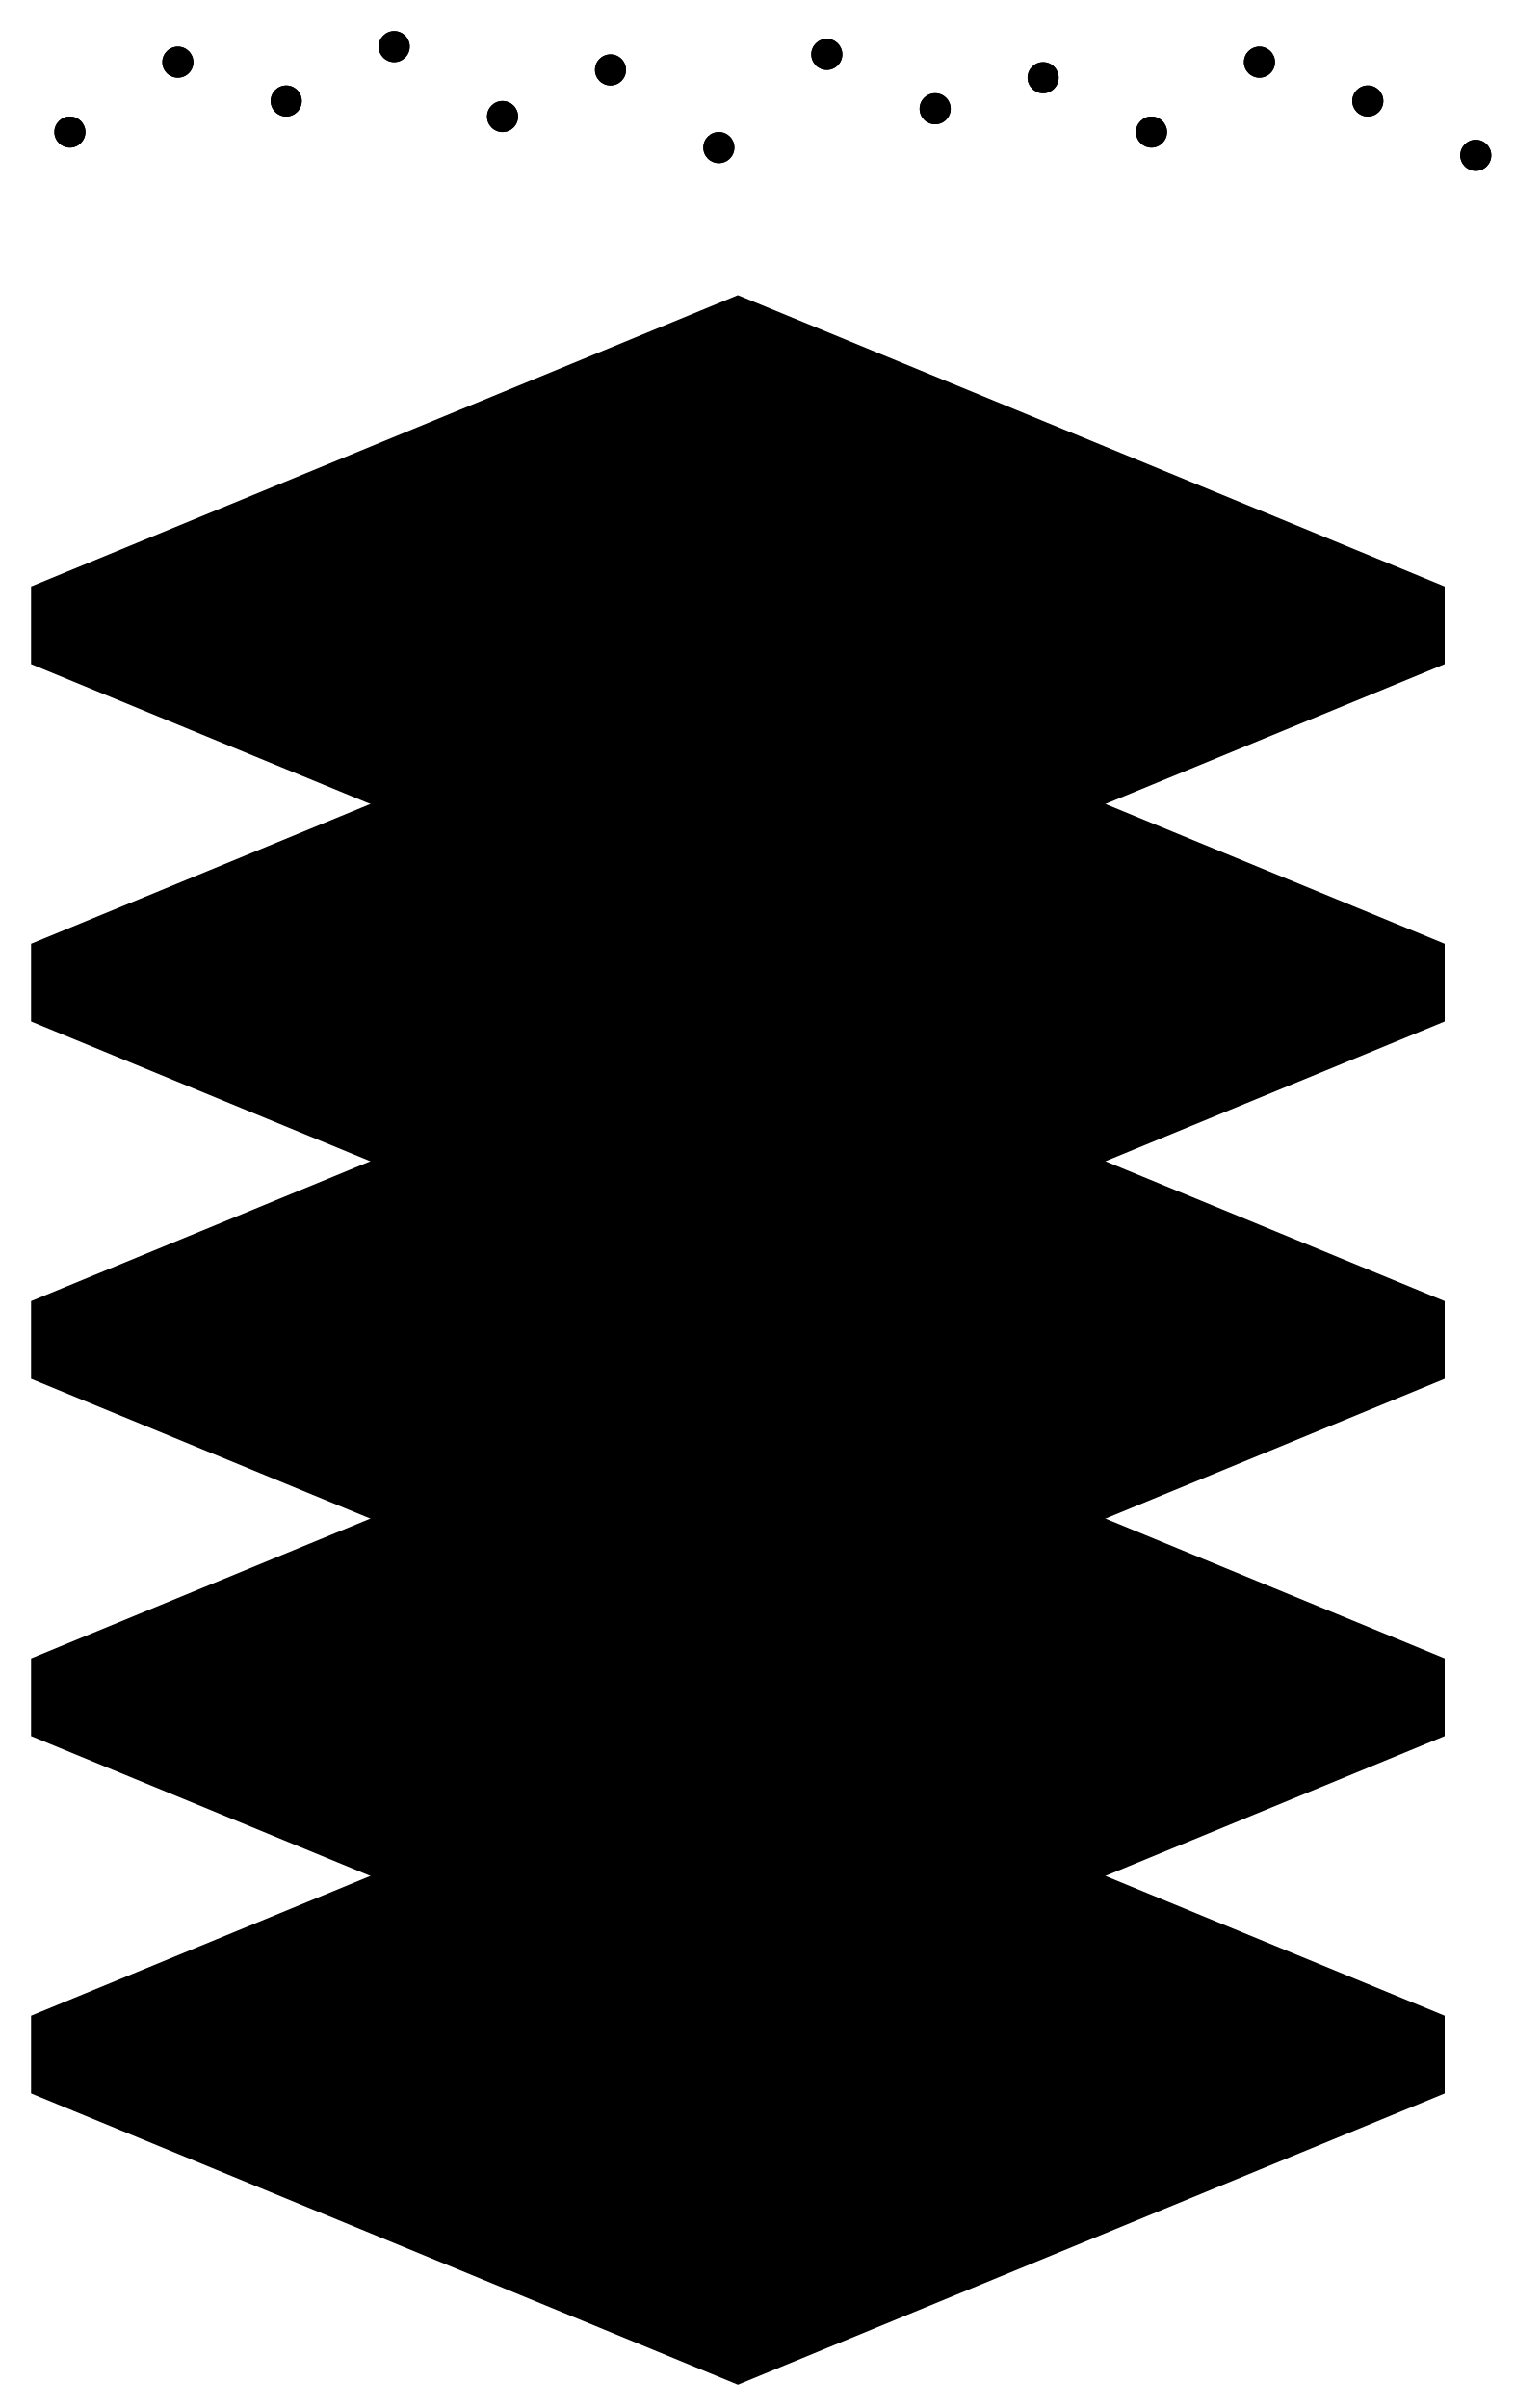
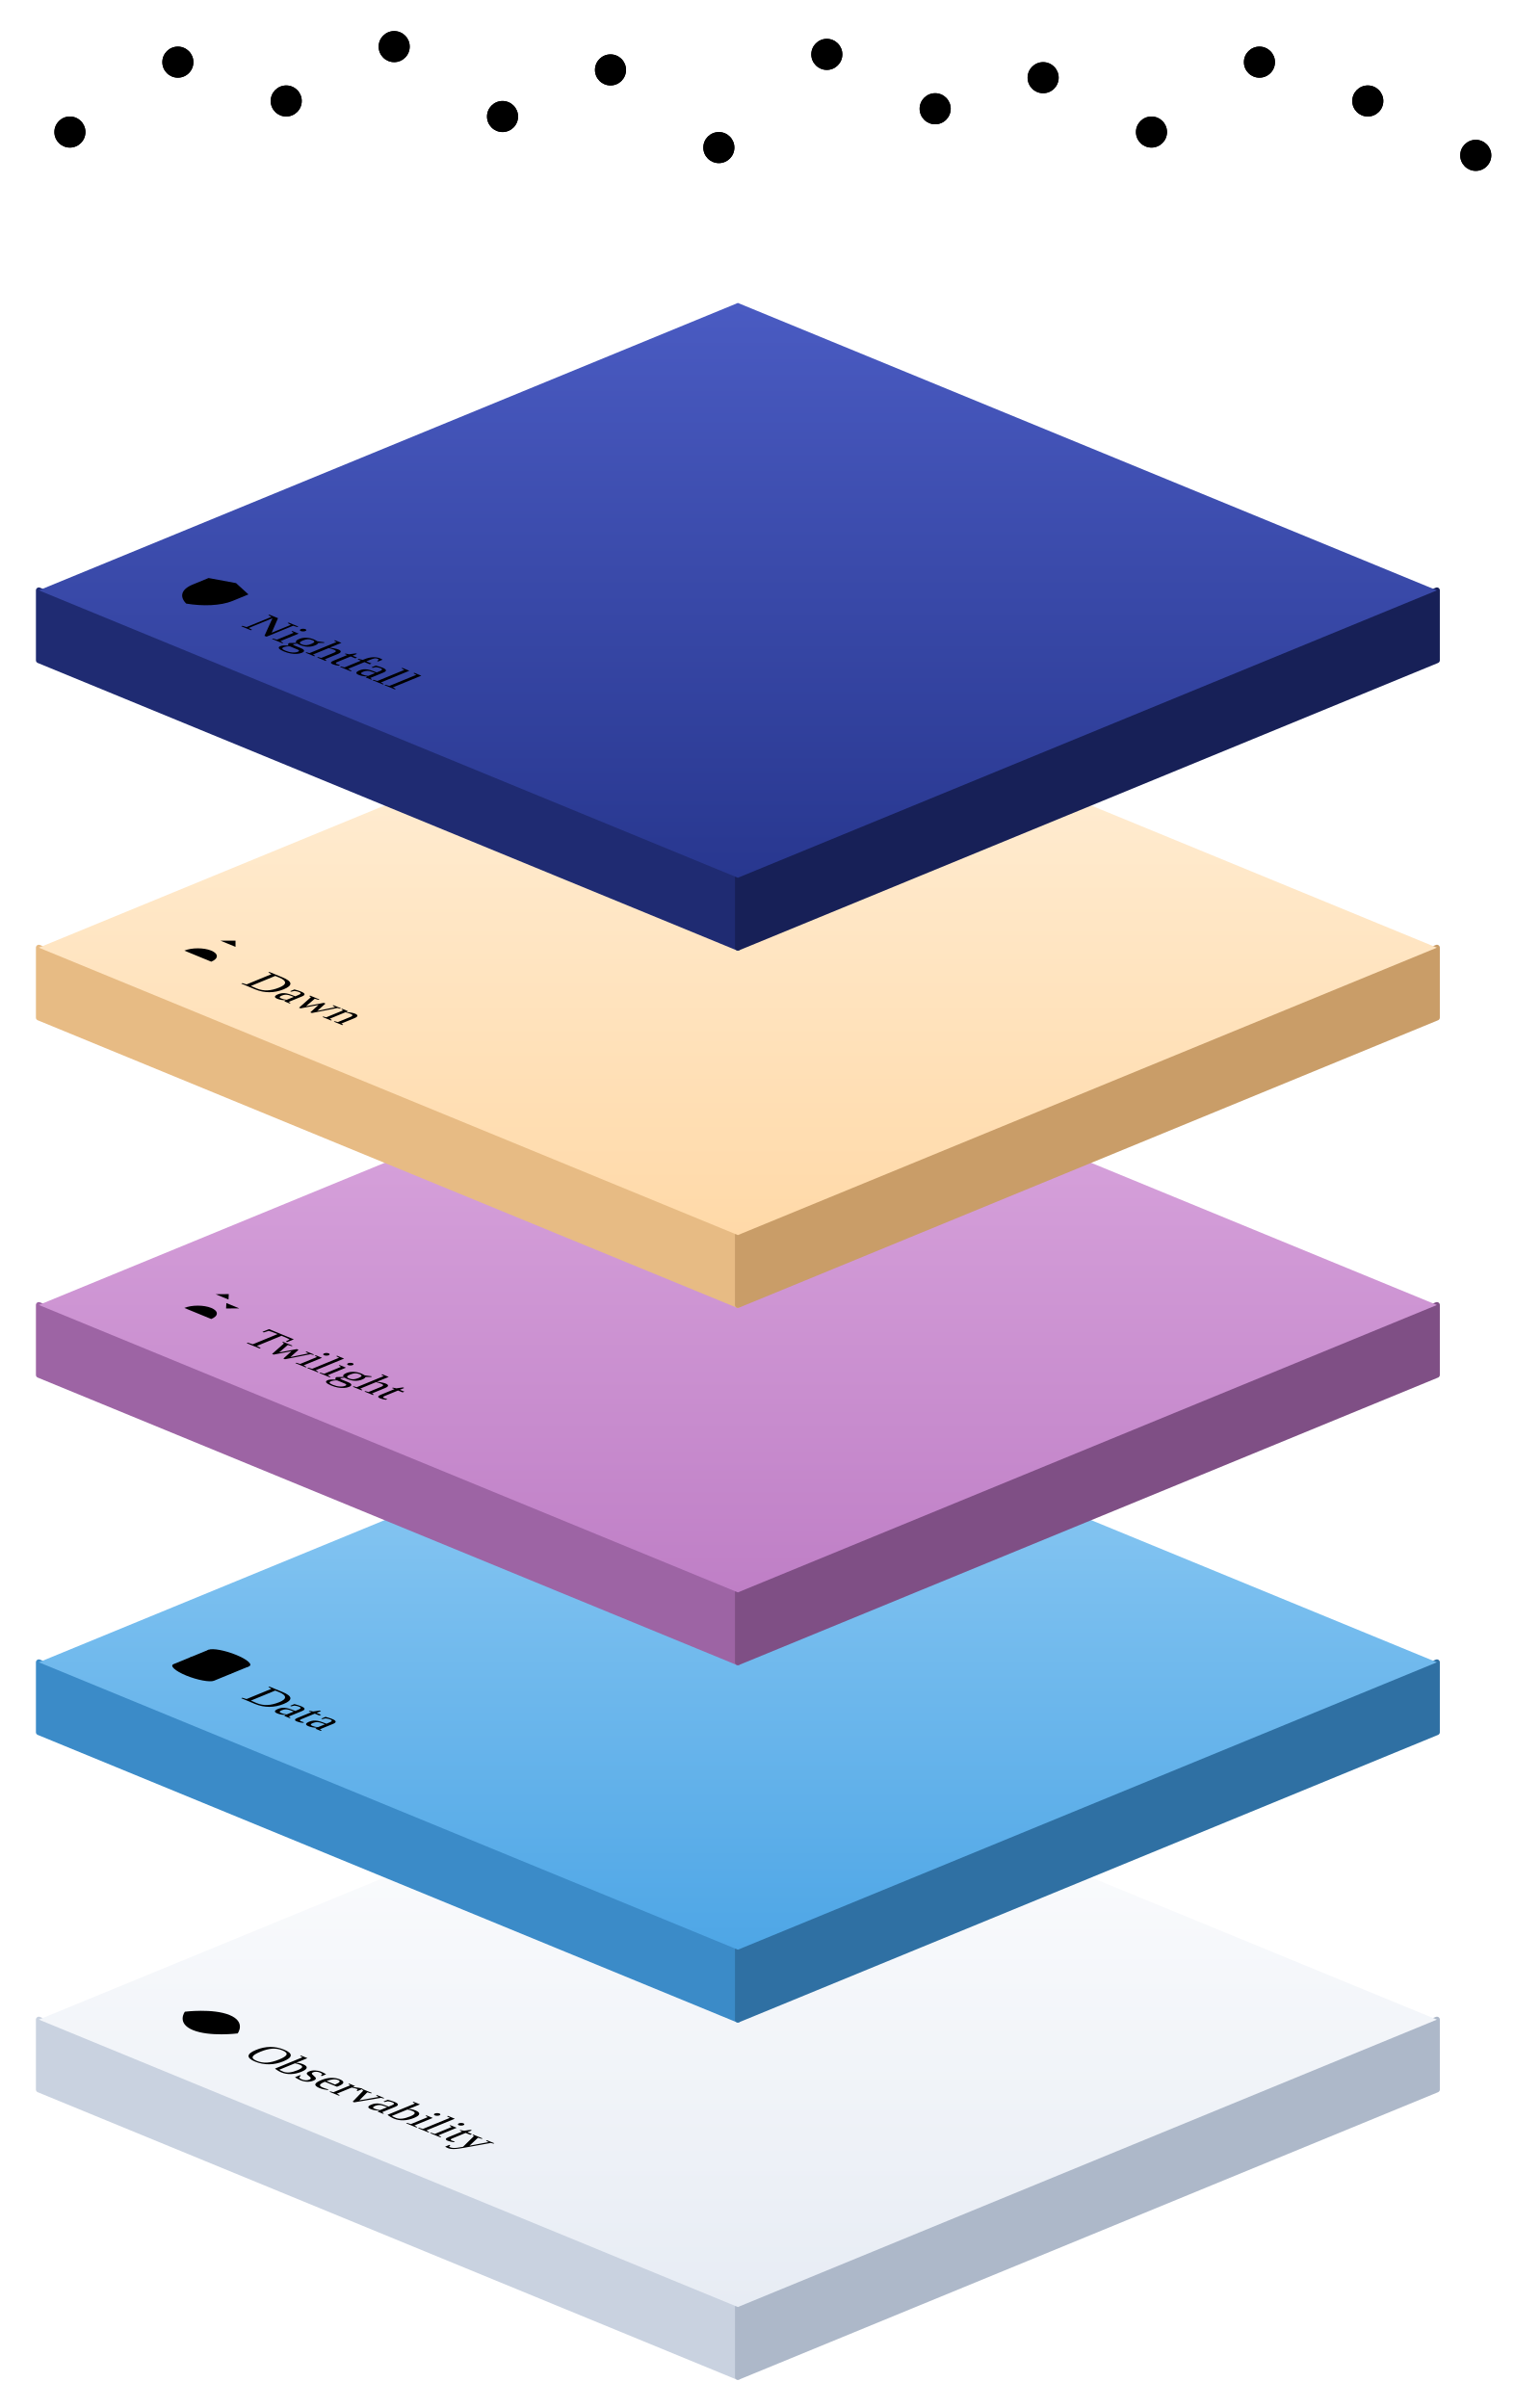
<svg xmlns="http://www.w3.org/2000/svg" class="dusk-stack__diagram dusk-stack__diagram--narrow" viewBox="30 0 390 620" role="img" aria-labelledby="dusk-stack-diagram-title-narrow">
  <defs>
    <symbol id="dusk-stack-icon-nightfall-narrow" viewBox="0 0 24 24">
      <path d="M12 2.8 19.4 5.6v5.9c0 4.4-3.1 8-7.4 9.8-4.3-1.8-7.4-5.4-7.4-9.8V5.6Z" />
      <path d="M13.6 8.2a3.6 3.6 0 1 0 2.2 5.6 3 3 0 0 1-2.2-5.6Z" />
    </symbol>
    <symbol id="dusk-stack-icon-dawn-narrow" viewBox="0 0 24 24">
      <path d="M7 17a5 5 0 0 1 10 0" />
      <path d="M2.5 17h19M5 21h14" />
      <path d="M12 3v6M9.2 5.8 12 3l2.8 2.8" />
      <path d="m4.9 10.3 1.4 1.4M19.1 10.3l-1.4 1.4" />
    </symbol>
    <symbol id="dusk-stack-icon-twilight-narrow" viewBox="0 0 24 24">
      <path d="M7 17a5 5 0 0 1 10 0" />
      <path d="M2.5 17h19M5 21h14" />
      <path d="M9 9.5v-7M6.6 5 9 2.5l2.4 2.5M15 2.5v7M12.6 7 15 9.5l2.4-2.5" />
    </symbol>
    <symbol id="dusk-stack-icon-data-narrow" viewBox="0 0 24 24">
      <ellipse cx="12" cy="5.5" rx="7.5" ry="2.8" />
      <path d="M4.5 5.5v13c0 1.5 3.4 2.8 7.5 2.8s7.5-1.3 7.5-2.8v-13" />
      <path d="M4.5 12c0 1.5 3.4 2.8 7.5 2.8s7.5-1.3 7.5-2.8" />
    </symbol>
    <symbol id="dusk-stack-icon-observability-narrow" viewBox="0 0 24 24">
      <path d="M2.2 12S5.8 5.2 12 5.2 21.8 12 21.8 12 18.2 18.8 12 18.8 2.2 12 2.2 12Z" />
      <circle cx="12" cy="12" r="3.2" />
    </symbol>
    <linearGradient id="dusk-plate-nightfall-narrow" x1="0" y1="0" x2="0" y2="1">
      <stop offset="0" stop-color="#4a5bc2" />
      <stop offset="1" stop-color="#28378f" />
    </linearGradient>
    <linearGradient id="dusk-plate-dawn-narrow" x1="0" y1="0" x2="0" y2="1">
      <stop offset="0" stop-color="#fff1dc" />
      <stop offset="1" stop-color="#ffd9a8" />
    </linearGradient>
    <linearGradient id="dusk-plate-twilight-narrow" x1="0" y1="0" x2="0" y2="1">
      <stop offset="0" stop-color="#dcaae0" />
      <stop offset="1" stop-color="#bf7fc6" />
    </linearGradient>
    <linearGradient id="dusk-plate-data-narrow" x1="0" y1="0" x2="0" y2="1">
      <stop offset="0" stop-color="#93cdf4" />
      <stop offset="1" stop-color="#4ea6e6" />
    </linearGradient>
    <linearGradient id="dusk-plate-observability-narrow" x1="0" y1="0" x2="0" y2="1">
      <stop offset="0" stop-color="#ffffff" />
      <stop offset="1" stop-color="#e7ecf4" />
    </linearGradient>
  </defs>
  <g class="dusk-stack__fleet">
    <path class="dusk-fleet__link" id="dusk-uplink-0-narrow" d="M48 34L150 152" />
    <path class="dusk-fleet__link" id="dusk-uplink-1-narrow" d="M75.8 16L160.8 149" />
    <path class="dusk-fleet__link" id="dusk-uplink-2-narrow" d="M103.7 26L171.5 155" />
    <path class="dusk-fleet__link" id="dusk-uplink-3-narrow" d="M131.5 12L182.3 148" />
    <path class="dusk-fleet__link" id="dusk-uplink-4-narrow" d="M159.4 30L193.1 153" />
    <path class="dusk-fleet__link" id="dusk-uplink-5-narrow" d="M187.2 18L203.8 150" />
    <path class="dusk-fleet__link" id="dusk-uplink-6-narrow" d="M215.1 38L214.6 156" />
    <path class="dusk-fleet__link" id="dusk-uplink-7-narrow" d="M242.9 14L225.4 149" />
    <path class="dusk-fleet__link" id="dusk-uplink-8-narrow" d="M270.8 28L236.2 154" />
    <path class="dusk-fleet__link" id="dusk-uplink-9-narrow" d="M298.6 20L246.9 151" />
    <path class="dusk-fleet__link" id="dusk-uplink-10-narrow" d="M326.5 34L257.7 155" />
    <path class="dusk-fleet__link" id="dusk-uplink-11-narrow" d="M354.3 16L268.5 148" />
    <path class="dusk-fleet__link" id="dusk-uplink-12-narrow" d="M382.2 26L279.2 152" />
    <path class="dusk-fleet__link" id="dusk-uplink-13-narrow" d="M410 40L290 150" />
    <circle class="dusk-packet" r="2.5">
      <animateMotion dur="4.2s" begin="-0.0s" repeatCount="indefinite" keyPoints="0;1;1" keyTimes="0;0.45;1" calcMode="linear">
        <mpath href="#dusk-uplink-0-narrow" />
      </animateMotion>
    </circle>
    <circle class="dusk-packet" r="2.5">
      <animateMotion dur="5.4s" begin="-2.3s" repeatCount="indefinite" keyPoints="1;0;0" keyTimes="0;0.45;1" calcMode="linear">
        <mpath href="#dusk-uplink-2-narrow" />
      </animateMotion>
    </circle>
    <circle class="dusk-packet" r="2.5">
      <animateMotion dur="4.8s" begin="-4.1s" repeatCount="indefinite" keyPoints="0;1;1" keyTimes="0;0.45;1" calcMode="linear">
        <mpath href="#dusk-uplink-4-narrow" />
      </animateMotion>
    </circle>
    <circle class="dusk-packet" r="2.5">
      <animateMotion dur="6.0s" begin="-1.2s" repeatCount="indefinite" keyPoints="1;0;0" keyTimes="0;0.45;1" calcMode="linear">
        <mpath href="#dusk-uplink-6-narrow" />
      </animateMotion>
    </circle>
    <circle class="dusk-packet" r="2.5">
      <animateMotion dur="5.1s" begin="-3.4s" repeatCount="indefinite" keyPoints="0;1;1" keyTimes="0;0.45;1" calcMode="linear">
        <mpath href="#dusk-uplink-8-narrow" />
      </animateMotion>
    </circle>
    <circle class="dusk-packet" r="2.5">
      <animateMotion dur="4.5s" begin="-0.7s" repeatCount="indefinite" keyPoints="1;0;0" keyTimes="0;0.45;1" calcMode="linear">
        <mpath href="#dusk-uplink-10-narrow" />
      </animateMotion>
    </circle>
    <circle class="dusk-packet" r="2.5">
      <animateMotion dur="5.7s" begin="-2.9s" repeatCount="indefinite" keyPoints="0;1;1" keyTimes="0;0.45;1" calcMode="linear">
        <mpath href="#dusk-uplink-12-narrow" />
      </animateMotion>
    </circle>
    <circle class="dusk-node__pulse" cx="48" cy="34" r="4" style="animation-delay: -0s" />
    <circle class="dusk-stack__node" cx="48" cy="34" r="4" />
    <circle class="dusk-node__pulse" cx="75.8" cy="16" r="4" style="animation-delay: -0.8s" />
    <circle class="dusk-stack__node" cx="75.8" cy="16" r="4" />
    <circle class="dusk-node__pulse" cx="103.7" cy="26" r="4" style="animation-delay: -1.7s" />
    <circle class="dusk-stack__node" cx="103.7" cy="26" r="4" />
    <circle class="dusk-node__pulse" cx="131.5" cy="12" r="4" style="animation-delay: -0.1s" />
    <circle class="dusk-stack__node" cx="131.5" cy="12" r="4" />
    <circle class="dusk-node__pulse" cx="159.4" cy="30" r="4" style="animation-delay: -0.9s" />
    <circle class="dusk-stack__node" cx="159.4" cy="30" r="4" />
    <circle class="dusk-node__pulse" cx="187.2" cy="18" r="4" style="animation-delay: -1.7s" />
    <circle class="dusk-stack__node" cx="187.2" cy="18" r="4" />
    <circle class="dusk-node__pulse" cx="215.1" cy="38" r="4" style="animation-delay: -0.2s" />
    <circle class="dusk-stack__node" cx="215.1" cy="38" r="4" />
    <circle class="dusk-node__pulse" cx="242.9" cy="14" r="4" style="animation-delay: -1s" />
    <circle class="dusk-stack__node" cx="242.9" cy="14" r="4" />
    <circle class="dusk-node__pulse" cx="270.8" cy="28" r="4" style="animation-delay: -1.8s" />
    <circle class="dusk-stack__node" cx="270.8" cy="28" r="4" />
    <circle class="dusk-node__pulse" cx="298.6" cy="20" r="4" style="animation-delay: -0.3s" />
    <circle class="dusk-stack__node" cx="298.6" cy="20" r="4" />
    <circle class="dusk-node__pulse" cx="326.5" cy="34" r="4" style="animation-delay: -1.1s" />
    <circle class="dusk-stack__node" cx="326.5" cy="34" r="4" />
    <circle class="dusk-node__pulse" cx="354.3" cy="16" r="4" style="animation-delay: -1.9s" />
    <circle class="dusk-stack__node" cx="354.3" cy="16" r="4" />
    <circle class="dusk-node__pulse" cx="382.2" cy="26" r="4" style="animation-delay: -0.4s" />
    <circle class="dusk-stack__node" cx="382.2" cy="26" r="4" />
    <circle class="dusk-node__pulse" cx="410" cy="40" r="4" style="animation-delay: -1.2s" />
    <circle class="dusk-stack__node" cx="410" cy="40" r="4" />
  </g>
  <g class="dusk-plate" data-layer="observability">
    <polygon class="dusk-plate__left" fill="#c9d2e0" stroke="#c9d2e0" stroke-width="1.5" stroke-linejoin="round" points="40,520 220,594 220,612 40,538" />
    <polygon class="dusk-plate__right" fill="#adb8c9" stroke="#adb8c9" stroke-width="1.5" stroke-linejoin="round" points="220,594 400,520 400,538 220,612" />
    <polygon class="dusk-plate__top" fill="url(#dusk-plate-observability-narrow)" points="220,446 400,520 220,594 40,520" />
-     <polygon class="dusk-plate__veil" points="220,444 402,519 402,539 220,614 38,539 38,519" />
    <g class="dusk-plate__print" transform="matrix(0.925 0.38 -0.925 0.38 69.6 520)" style="--dusk-print: #4a5668">
      <use class="dusk-plate__print-icon" href="#dusk-stack-icon-observability-narrow" x="0" y="-16" width="18" height="18" />
      <text x="24" y="0">Observability</text>
    </g>
  </g>
  <g class="dusk-plate" data-layer="data">
    <polygon class="dusk-plate__left" fill="#3b8bc8" stroke="#3b8bc8" stroke-width="1.5" stroke-linejoin="round" points="40,428 220,502 220,520 40,446" />
    <polygon class="dusk-plate__right" fill="#2f70a3" stroke="#2f70a3" stroke-width="1.5" stroke-linejoin="round" points="220,502 400,428 400,446 220,520" />
    <polygon class="dusk-plate__top" fill="url(#dusk-plate-data-narrow)" points="220,354 400,428 220,502 40,428" />
-     <polygon class="dusk-plate__veil" points="220,352 402,427 402,447 220,522 38,447 38,427" />
    <g class="dusk-plate__print" transform="matrix(0.925 0.38 -0.925 0.38 69.6 428)" style="--dusk-print: #0d3a5e">
      <use class="dusk-plate__print-icon" href="#dusk-stack-icon-data-narrow" x="0" y="-16" width="18" height="18" />
      <text x="24" y="0">Data</text>
    </g>
  </g>
  <g class="dusk-plate" data-layer="twilight">
    <polygon class="dusk-plate__left" fill="#9d64a4" stroke="#9d64a4" stroke-width="1.5" stroke-linejoin="round" points="40,336 220,410 220,428 40,354" />
    <polygon class="dusk-plate__right" fill="#7f4f85" stroke="#7f4f85" stroke-width="1.5" stroke-linejoin="round" points="220,410 400,336 400,354 220,428" />
    <polygon class="dusk-plate__top" fill="url(#dusk-plate-twilight-narrow)" points="220,262 400,336 220,410 40,336" />
-     <polygon class="dusk-plate__veil" points="220,260 402,335 402,355 220,430 38,355 38,335" />
    <g class="dusk-plate__print" transform="matrix(0.925 0.38 -0.925 0.38 69.6 336)" style="--dusk-print: #45214a">
      <use class="dusk-plate__print-icon" href="#dusk-stack-icon-twilight-narrow" x="0" y="-16" width="18" height="18" />
      <text x="24" y="0">Twilight</text>
    </g>
  </g>
  <g class="dusk-plate" data-layer="dawn">
    <polygon class="dusk-plate__left" fill="#e7bb84" stroke="#e7bb84" stroke-width="1.5" stroke-linejoin="round" points="40,244 220,318 220,336 40,262" />
    <polygon class="dusk-plate__right" fill="#c99d68" stroke="#c99d68" stroke-width="1.5" stroke-linejoin="round" points="220,318 400,244 400,262 220,336" />
    <polygon class="dusk-plate__top" fill="url(#dusk-plate-dawn-narrow)" points="220,170 400,244 220,318 40,244" />
-     <polygon class="dusk-plate__veil" points="220,168 402,243 402,263 220,338 38,263 38,243" />
    <g class="dusk-plate__print" transform="matrix(0.925 0.38 -0.925 0.38 69.6 244)" style="--dusk-print: #7a4a12">
      <use class="dusk-plate__print-icon" href="#dusk-stack-icon-dawn-narrow" x="0" y="-16" width="18" height="18" />
      <text x="24" y="0">Dawn</text>
    </g>
  </g>
  <g class="dusk-plate" data-layer="nightfall">
    <polygon class="dusk-plate__left" fill="#1f2b72" stroke="#1f2b72" stroke-width="1.5" stroke-linejoin="round" points="40,152 220,226 220,244 40,170" />
    <polygon class="dusk-plate__right" fill="#172057" stroke="#172057" stroke-width="1.5" stroke-linejoin="round" points="220,226 400,152 400,170 220,244" />
    <polygon class="dusk-plate__top" fill="url(#dusk-plate-nightfall-narrow)" points="220,78 400,152 220,226 40,152" />
-     <polygon class="dusk-plate__veil" points="220,76 402,151 402,171 220,246 38,171 38,151" />
    <g class="dusk-plate__print" transform="matrix(0.925 0.38 -0.925 0.38 69.6 152)" style="--dusk-print: #f7f1d8">
      <use class="dusk-plate__print-icon" href="#dusk-stack-icon-nightfall-narrow" x="0" y="-16" width="18" height="18" />
      <text x="24" y="0">Nightfall</text>
    </g>
  </g>
</svg>
